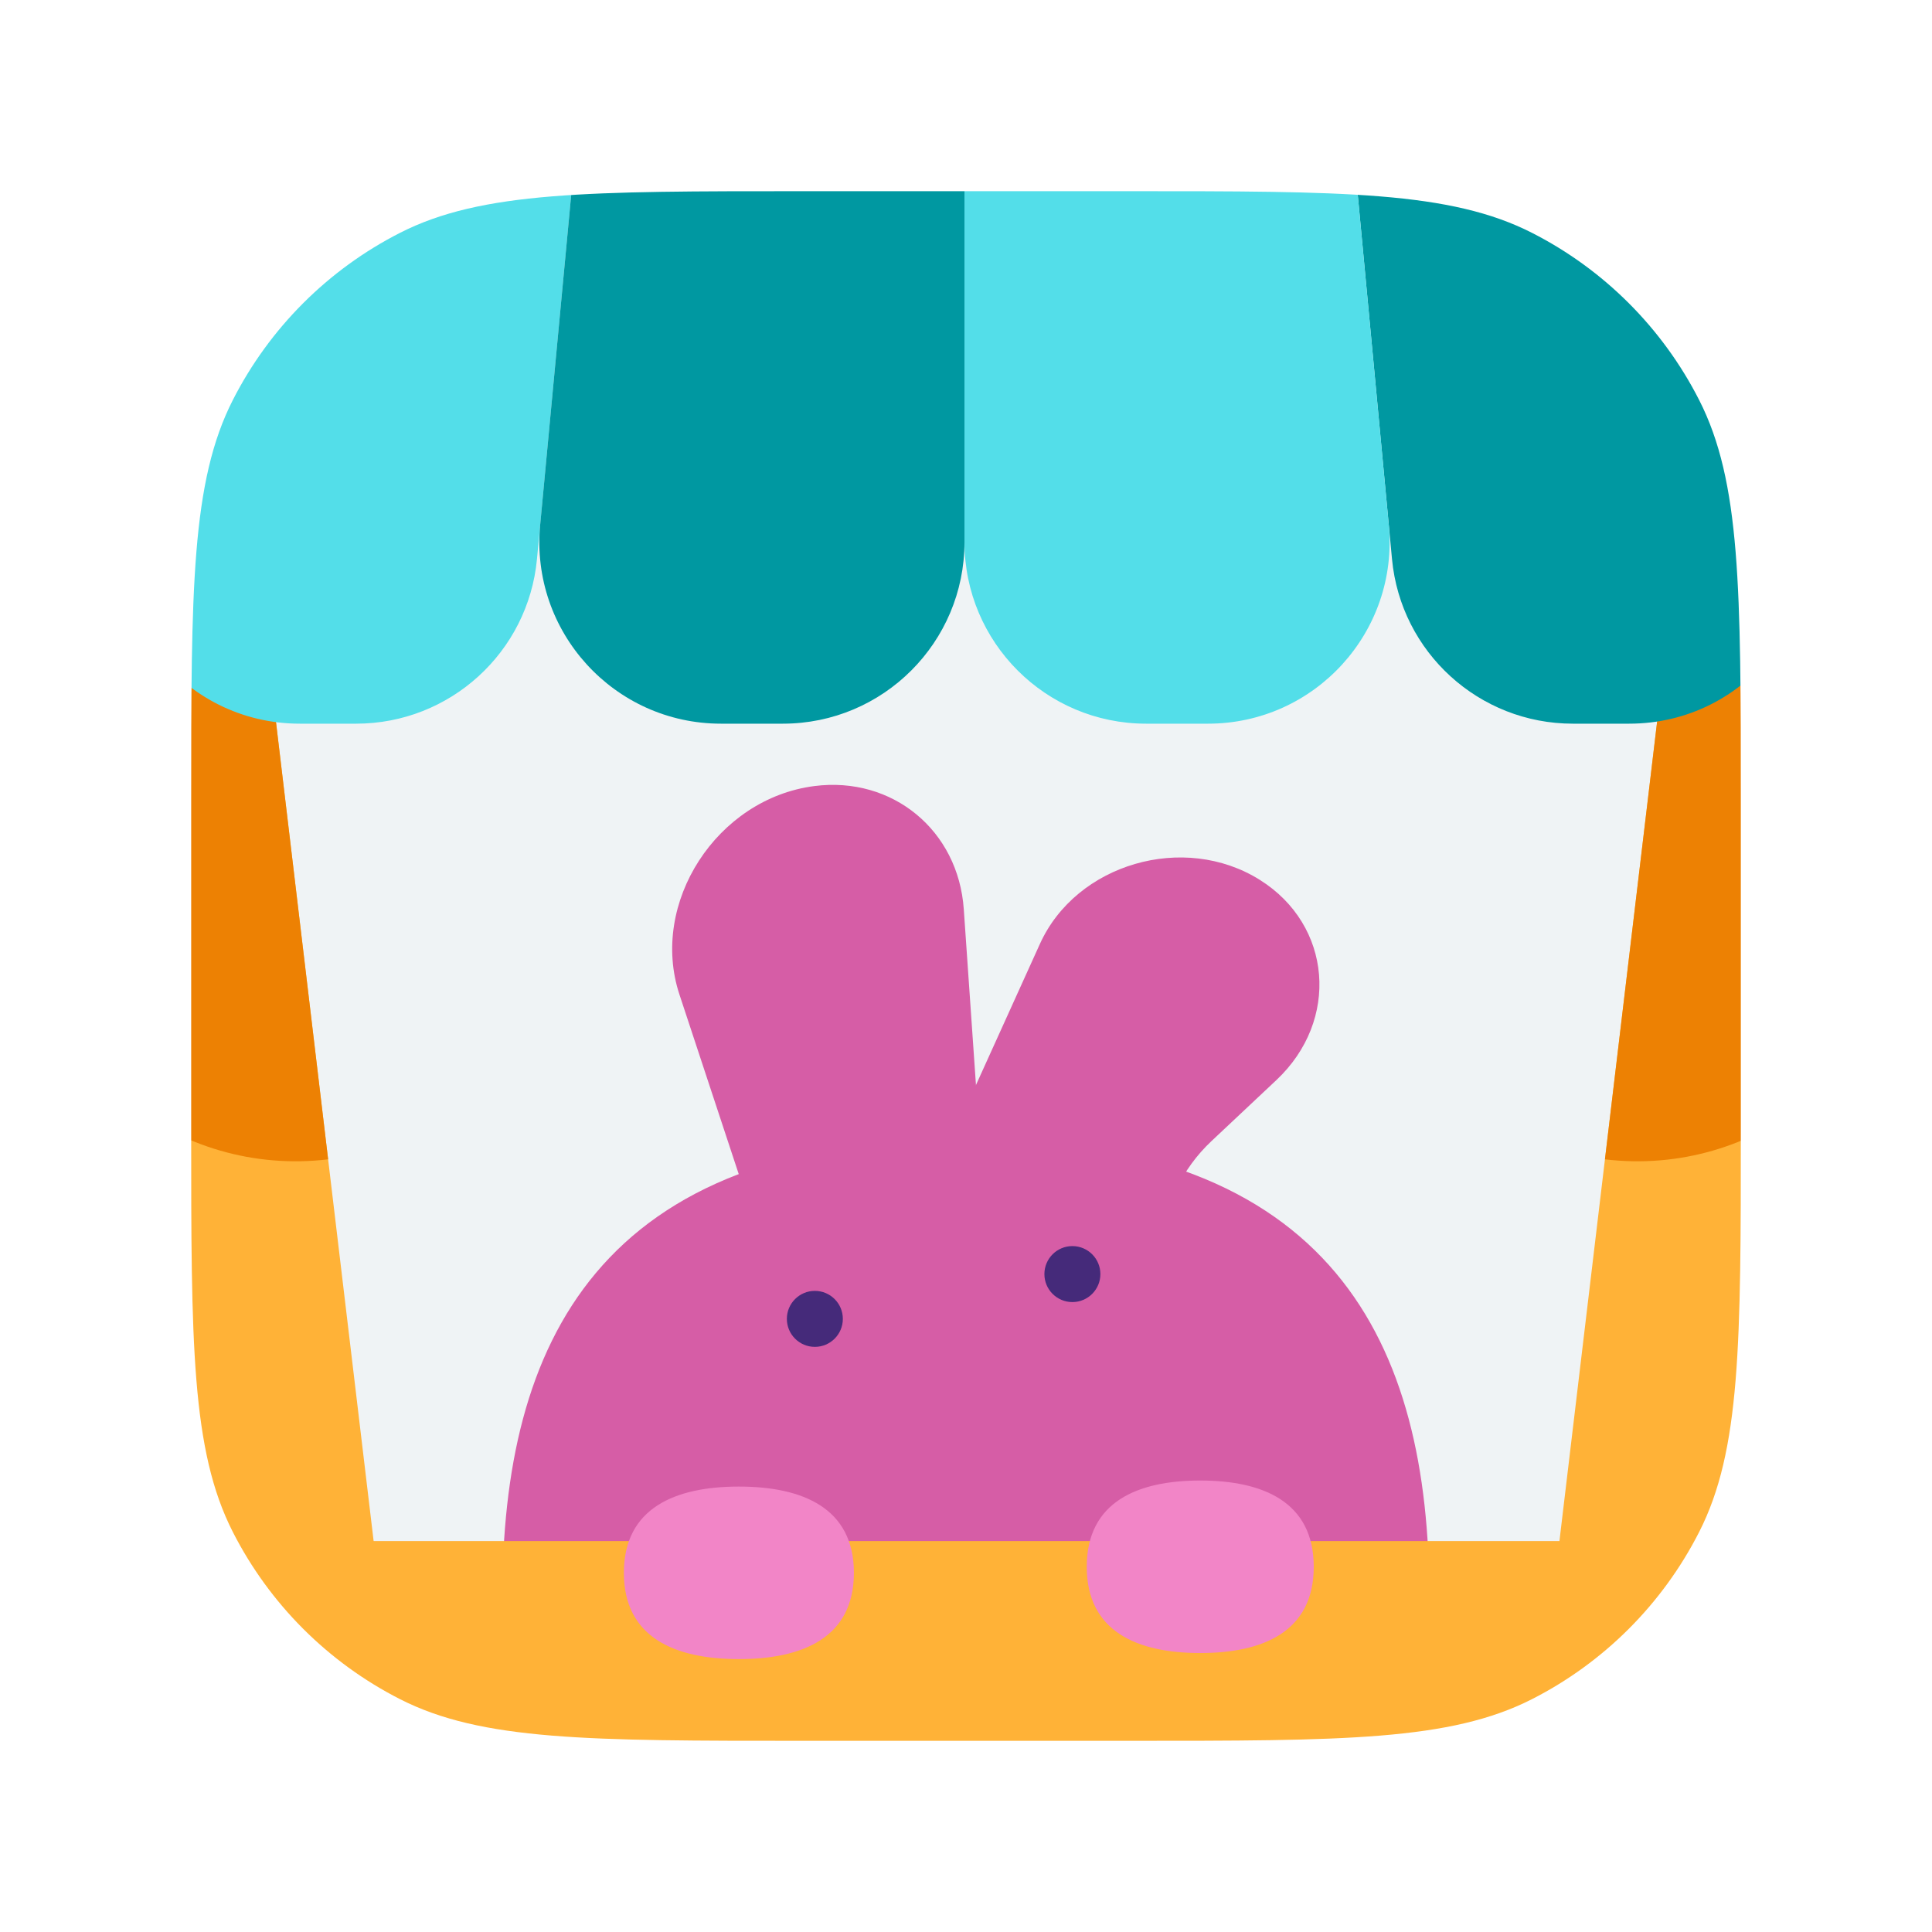
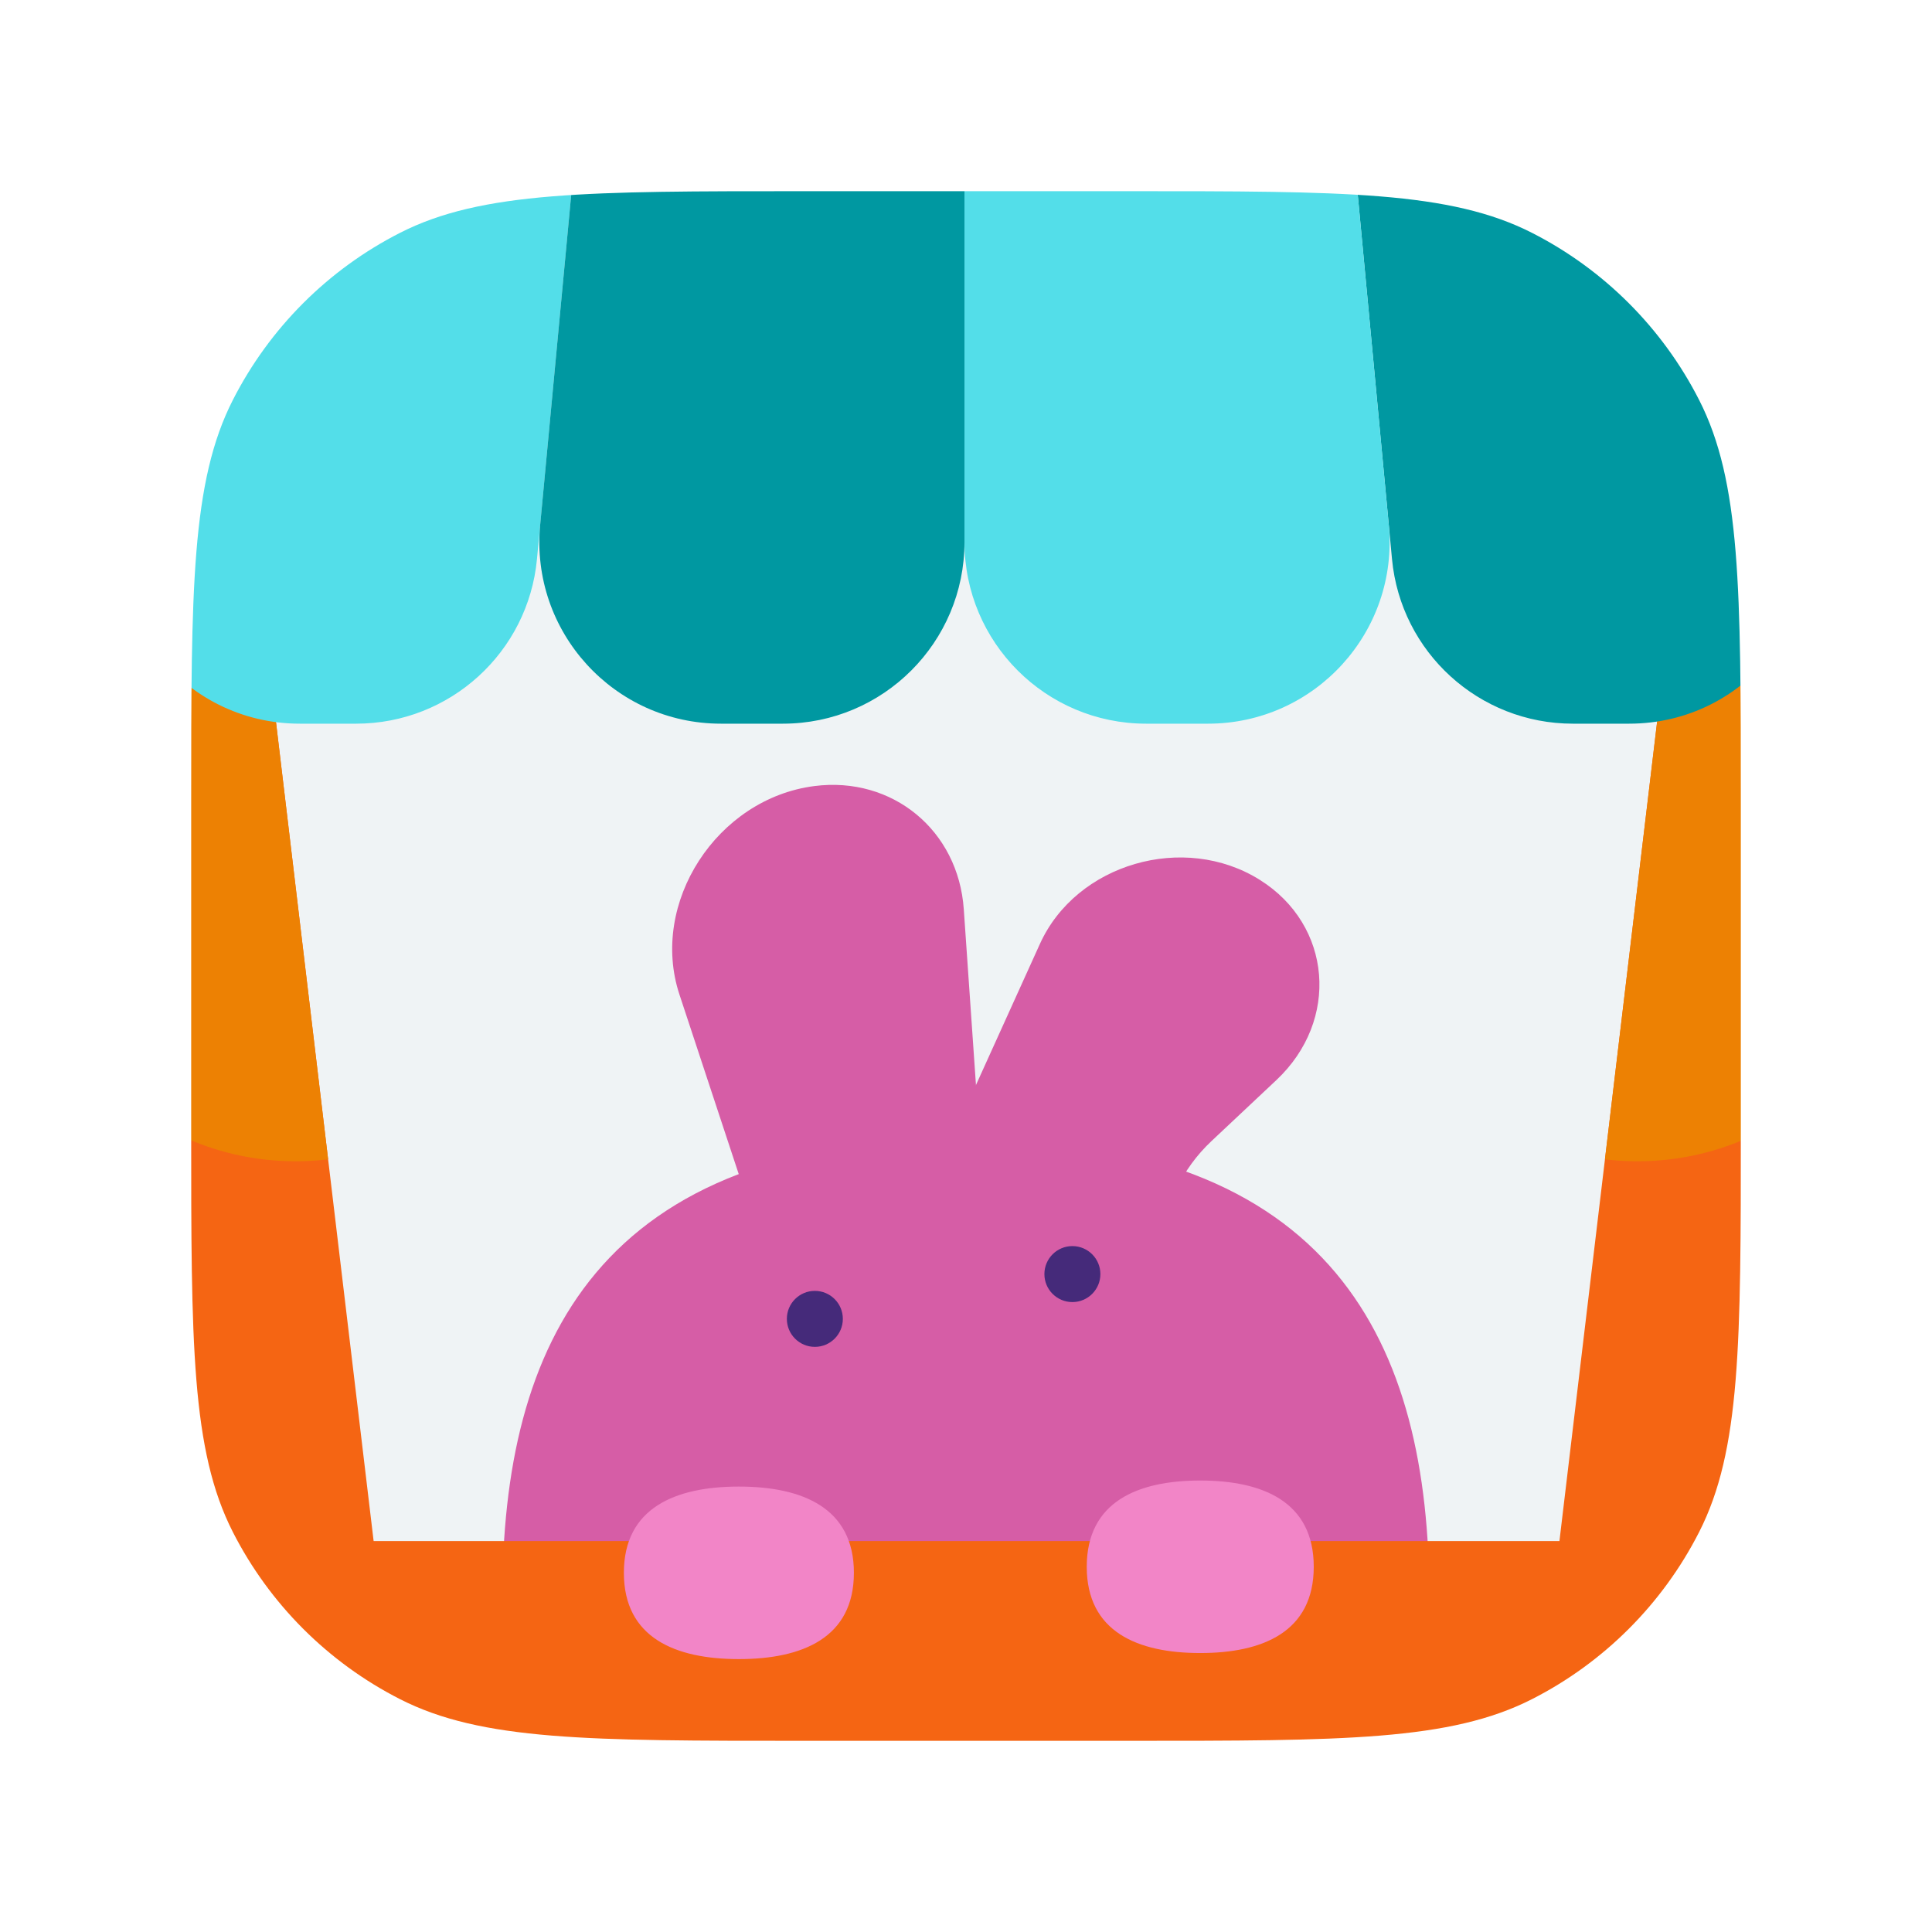
<svg xmlns="http://www.w3.org/2000/svg" xmlns:xlink="http://www.w3.org/1999/xlink" width="192" height="192" fill="none">
  <mask id="A" width="154" height="154" x="19" y="19" mask-type="alpha" maskUnits="userSpaceOnUse">
    <use fill="#eff3f5" xlink:href="#C" />
  </mask>
  <g mask="url(#A)">
    <use fill="#eff3f5" xlink:href="#C" />
    <path fill="#d65da6" d="M67.523 98.838c-3.003-9.095 3.713-19.475 13.406-20.72 7.762-.997 14.308 4.398 14.851 12.24l2.798 40.404c.408 5.894-4.44 11.311-10.261 11.464-3.879.102-7.2-2.215-8.405-5.863L67.523 98.838z" />
    <path fill="#d65da6" d="M103.346 93.803c3.612-7.974 14.319-11.09 21.855-6.362 7.179 4.503 7.959 13.962 1.642 19.899l-6.452 6.064c-1.474 1.386-2.652 3.007-3.468 4.774l-5.399 11.682c-2.649 5.733-10.348 7.977-15.813 4.609-3.606-2.223-5.195-6.329-3.971-10.262l4.764-15.305 6.842-15.099z" />
    <path fill="#d65da6" d="M142.045 158.769c0 25.212-9.471 45.65-46.061 45.65s-46.061-20.438-46.061-45.65 9.471-45.649 46.061-45.649 46.061 20.438 46.061 45.649z" />
    <path fill="#452a7a" d="M83.761 131.068c0 1.536-1.245 2.782-2.782 2.782s-2.782-1.246-2.782-2.782 1.246-2.782 2.782-2.782 2.782 1.246 2.782 2.782zm25.594-4.451c0 1.537-1.246 2.782-2.782 2.782s-2.782-1.245-2.782-2.782 1.246-2.782 2.782-2.782 2.782 1.246 2.782 2.782z" />
-     <path fill="#ffb237" d="M-4.762 160.337a7.19 7.19 0 0 1 7.189-7.189h186.845a7.19 7.19 0 0 1 7.189 7.189v40.064a7.19 7.19 0 0 1-7.189 7.189H2.427a7.19 7.19 0 0 1-7.189-7.189v-40.064z" />
+     <path fill="#F56513" d="M-4.762 160.337a7.19 7.19 0 0 1 7.189-7.189h186.845a7.19 7.19 0 0 1 7.189 7.189v40.064a7.19 7.19 0 0 1-7.189 7.189H2.427a7.19 7.19 0 0 1-7.189-7.189v-40.064z" />
    <path fill="#f285c7" d="M84.859 156.307c0 6.456-5.117 8.572-11.43 8.572S62 162.763 62 156.307s5.117-8.573 11.43-8.573 11.43 2.117 11.43 8.573zm45.7-.602c0 6.456-5.05 8.572-11.28 8.572S108 162.161 108 155.705s5.05-8.572 11.279-8.572 11.28 2.116 11.28 8.572z" />
-     <path fill="#ffb237" d="M-1.259 59.807l26.88-3.205 13.637 114.389-26.88 3.205L-1.259 59.807z" />
+     <path fill="#F56513" d="M-1.259 59.807l26.88-3.205 13.637 114.389-26.88 3.205L-1.259 59.807z" />
    <path fill="#ed8103" d="M-1.259 59.807l26.88-3.205 6.988 58.612c-14.845 1.77-28.315-8.83-30.085-23.675l-3.783-31.732z" />
-     <path fill="#ffb237" d="M193.365 59.807l-26.88-3.205-13.637 114.389 26.88 3.205 13.637-114.389z" />
+     <path fill="#F56513" d="M193.365 59.807l-26.88-3.205-13.637 114.389 26.88 3.205 13.637-114.389z" />
    <path fill="#ed8103" d="M193.365 59.807l-26.88-3.205-6.987 58.612c14.845 1.77 28.314-8.83 30.084-23.675l3.783-31.732z" />
    <path fill="#0098a1" d="M164.826-12h-32.843l6.353 67.561a18.05 18.05 0 0 0 17.968 16.357h5.598c11.651 0 20.249-10.876 17.56-22.212L164.826-12z" />
    <path fill="#53dee9" d="M26.873-12h32.843l-6.353 67.561a18.05 18.05 0 0 1-17.968 16.357h-5.598c-11.651 0-20.249-10.876-17.56-22.212L26.873-12zm105.11 0H95.849v65.871a18.05 18.05 0 0 0 18.047 18.047h6.155c10.634 0 18.963-9.149 17.967-19.737L131.983-12z" />
    <path fill="#0098a1" d="M59.716-12H95.85v65.871a18.05 18.05 0 0 1-18.047 18.047h-6.155c-10.634 0-18.963-9.149-17.968-19.737L59.716-12z" />
  </g>
  <defs>
    <path id="C" d="M19 79.8c0-21.282 0-31.923 4.142-40.052a38 38 0 0 1 16.607-16.607C47.877 19 58.518 19 79.8 19h32.4c21.282 0 31.923 0 40.052 4.142a38 38 0 0 1 16.606 16.607C173 47.877 173 58.518 173 79.8v32.4c0 21.282 0 31.923-4.142 40.052-3.643 7.15-9.456 12.963-16.606 16.606C144.123 173 133.482 173 112.2 173H79.8c-21.282 0-31.923 0-40.052-4.142a38 38 0 0 1-16.607-16.606C19 144.123 19 133.482 19 112.2V79.8z" />
  </defs>
</svg>
